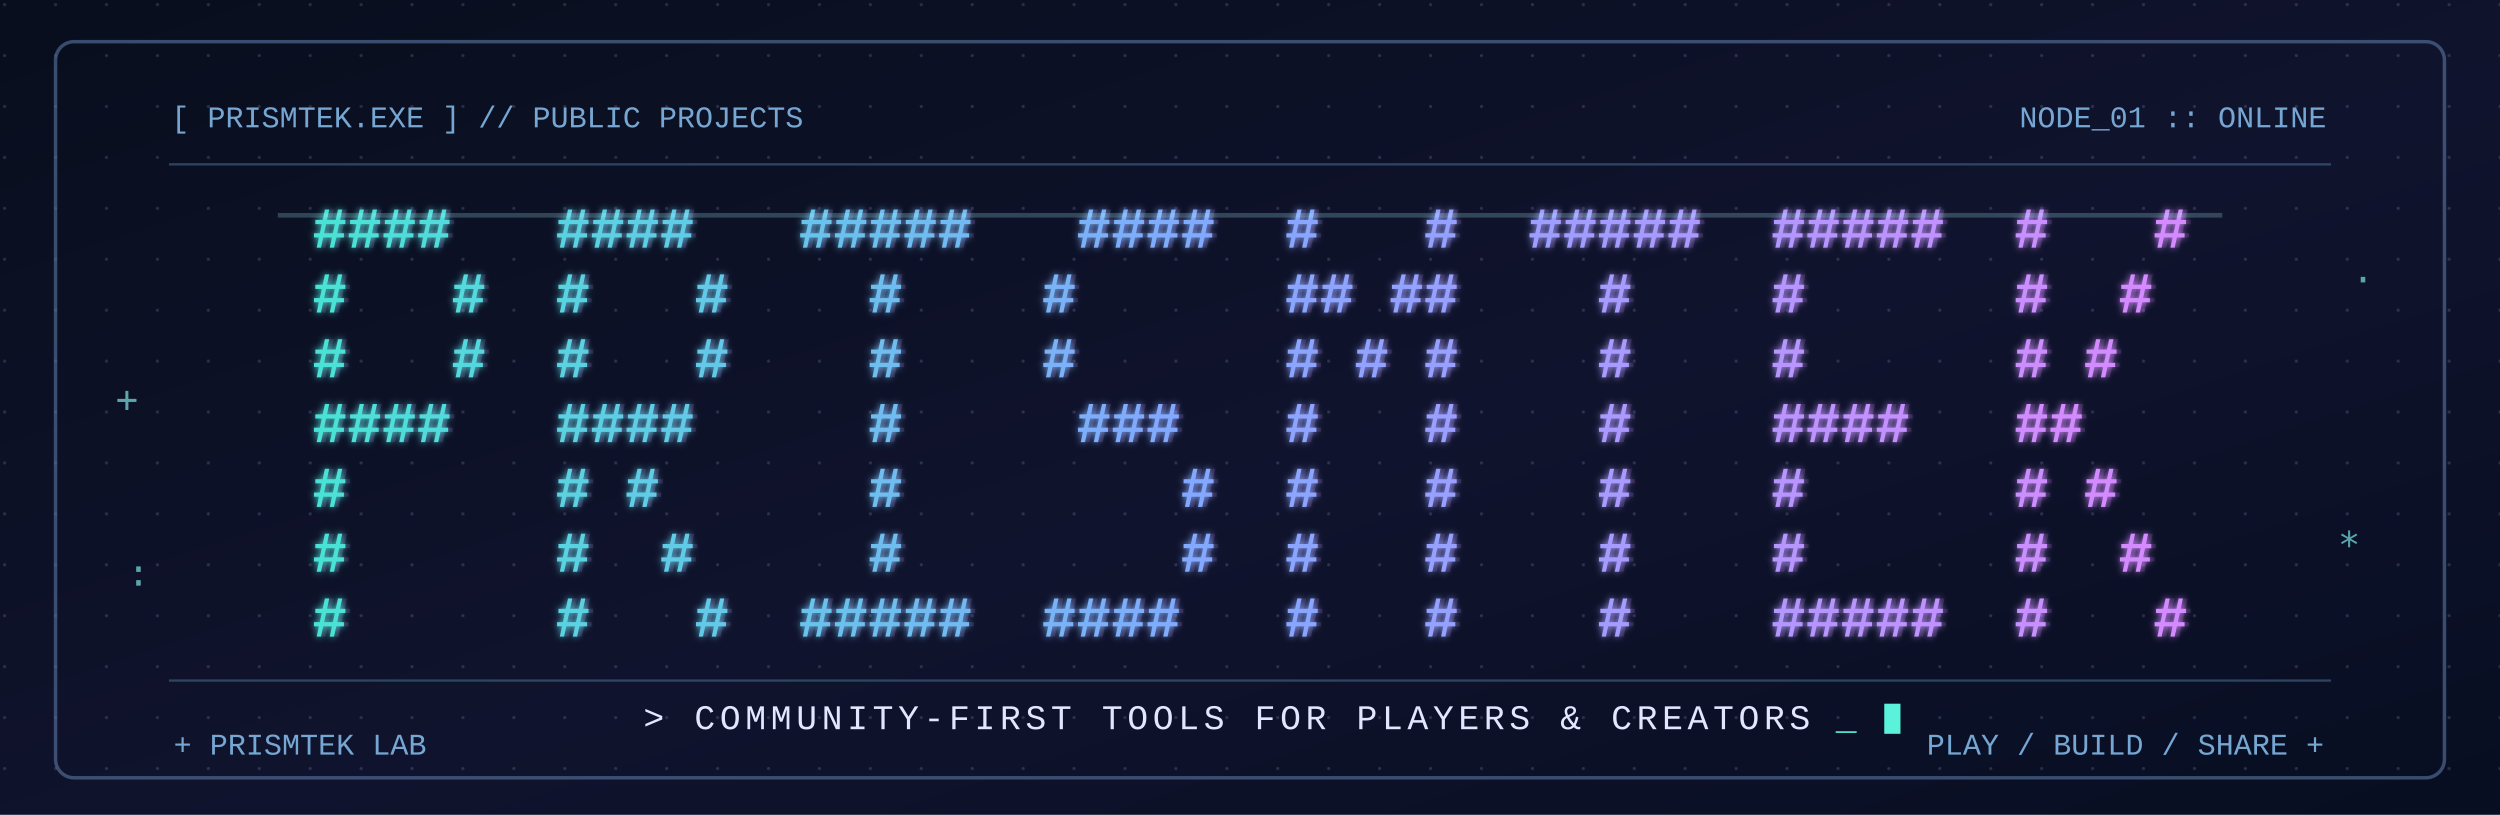
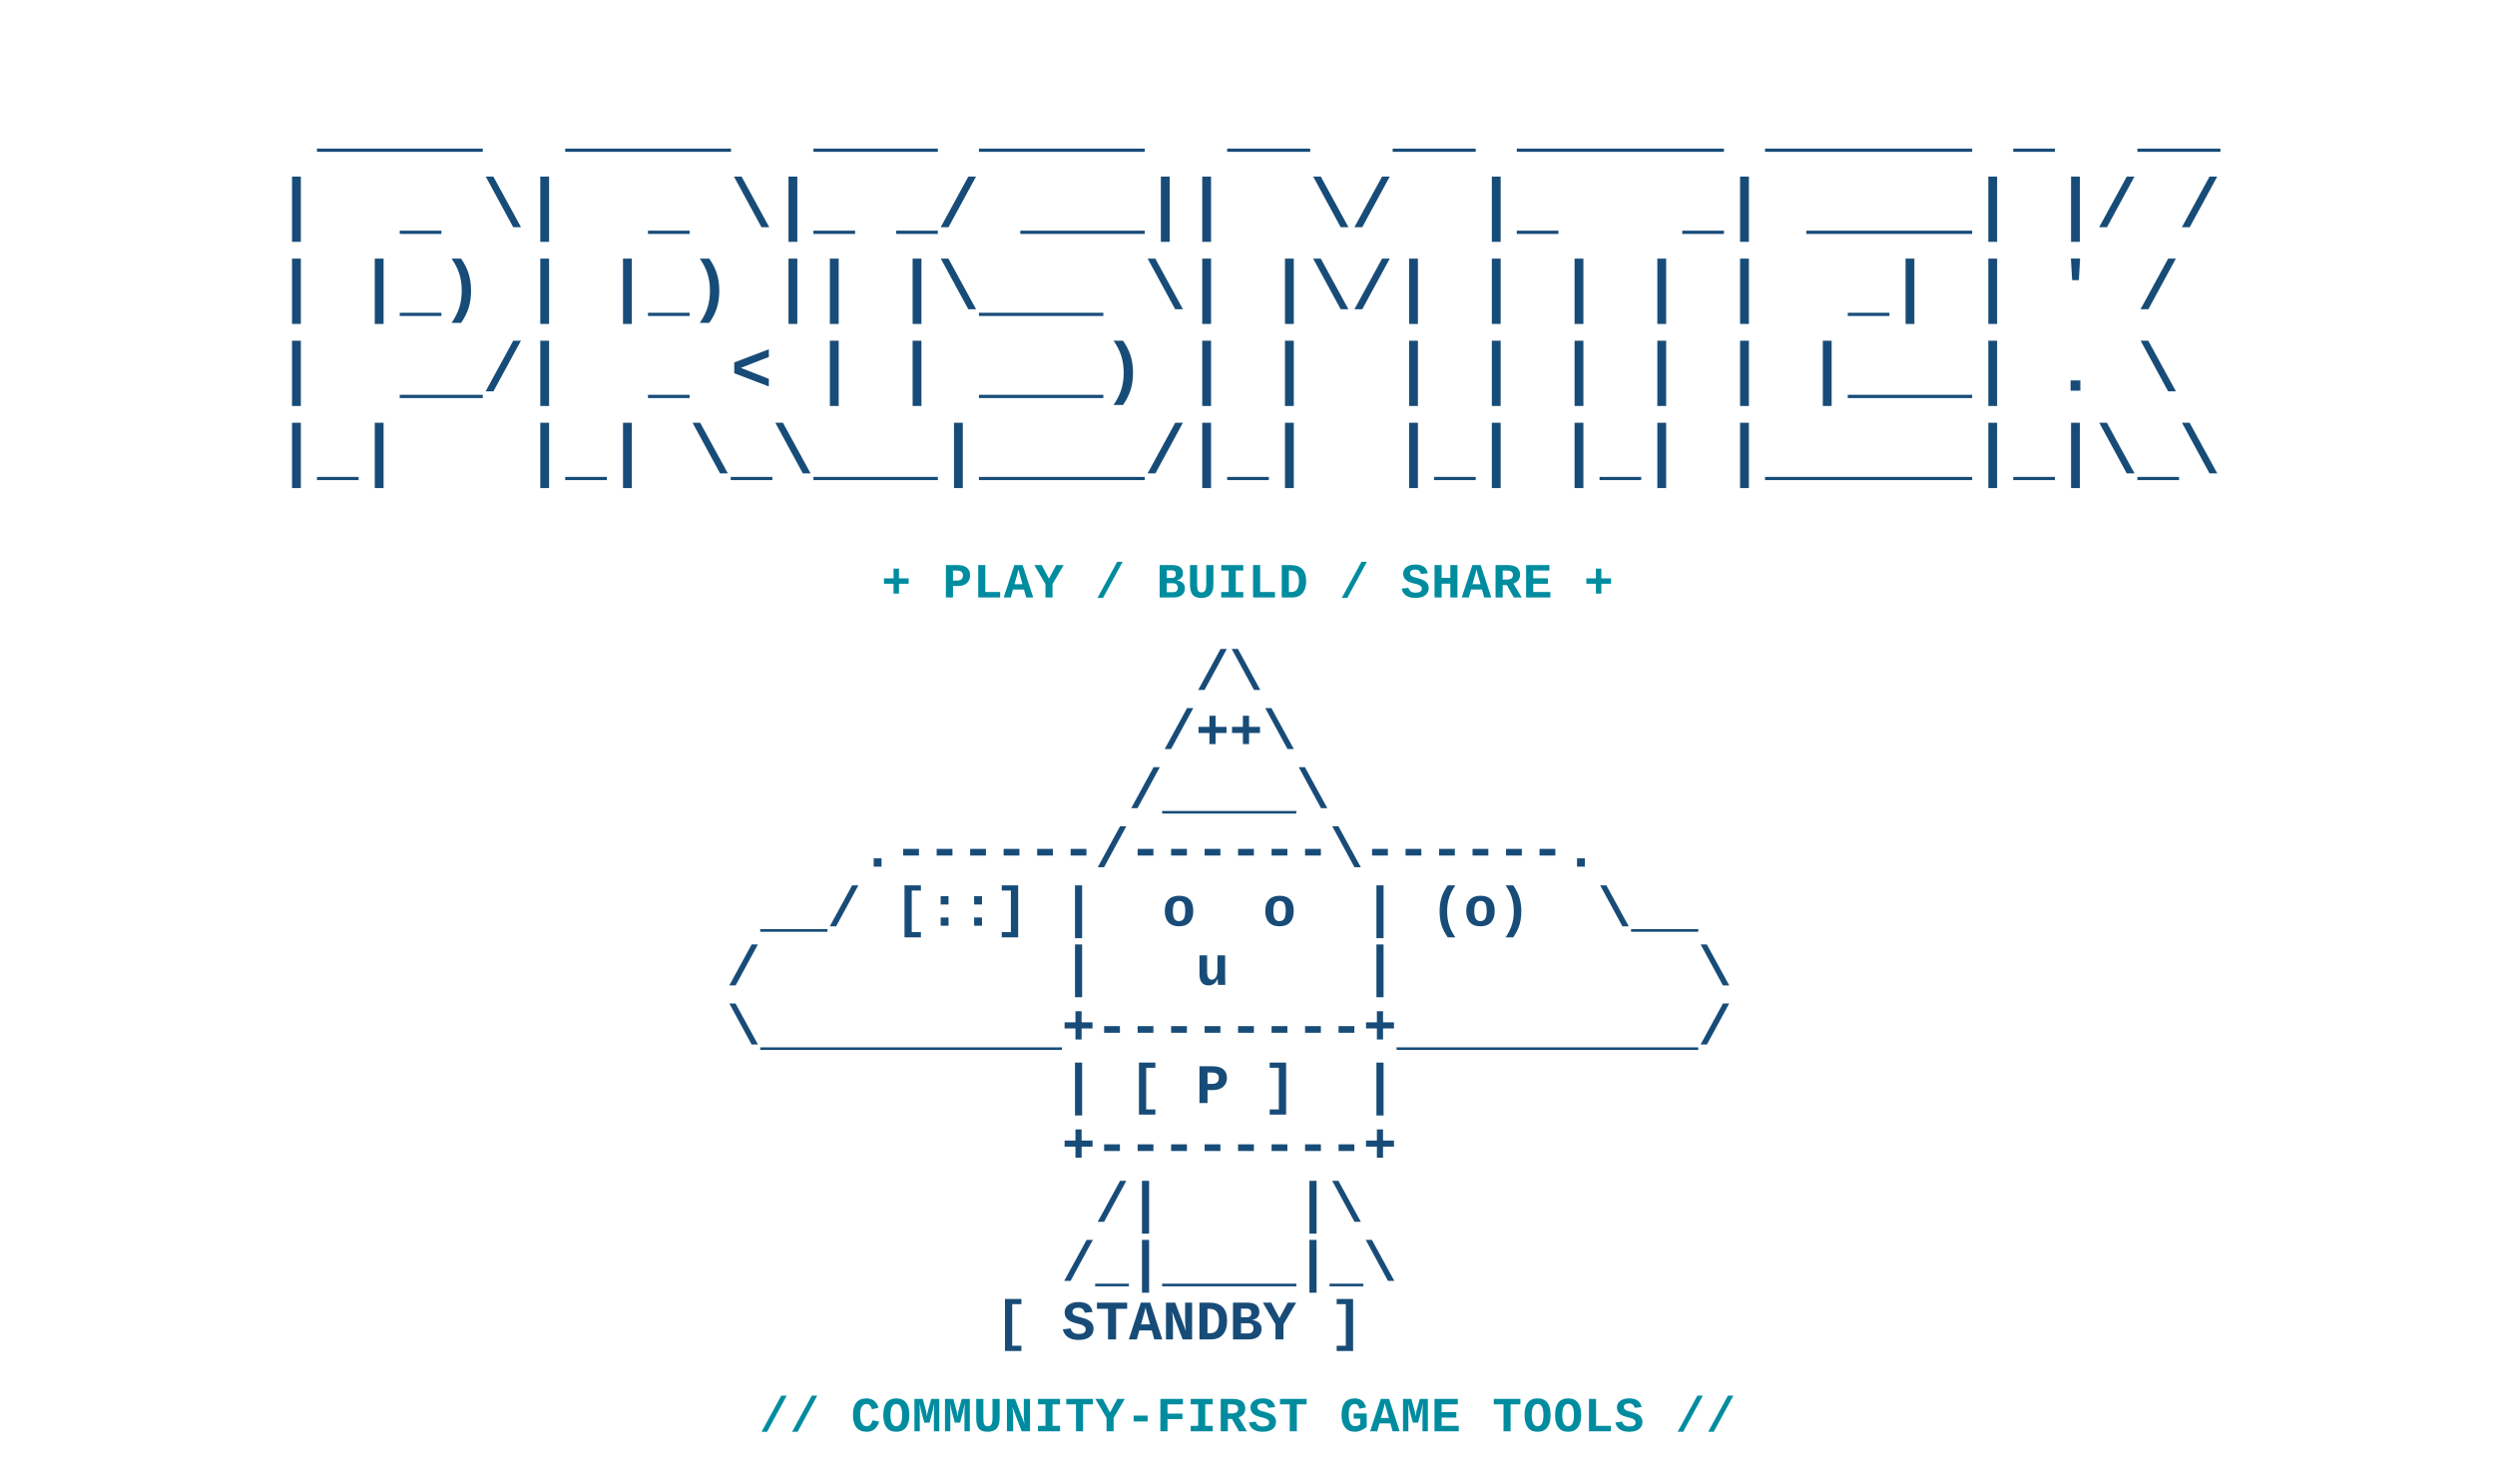
- <svg xmlns="http://www.w3.org/2000/svg" width="1080" height="352" viewBox="0 0 1080 352" role="img" aria-labelledby="title desc">
-   <defs>
-     <linearGradient id="background" x1="0" y1="0" x2="1" y2="1">
-       <stop offset="0%" stop-color="#080e1d" />
-       <stop offset="55%" stop-color="#10132d" />
-       <stop offset="100%" stop-color="#070e21" />
-     </linearGradient>
-     <linearGradient id="neon" x1="0%" y1="0%" x2="100%" y2="0%">
-       <stop offset="0%" stop-color="#4ae3d5" />
-       <stop offset="49%" stop-color="#83a8ff">
-         <animate attributeName="stop-color" values="#83a8ff;#c08cff;#83a8ff" dur="7s" repeatCount="indefinite" />
-       </stop>
-       <stop offset="100%" stop-color="#d58aff" />
-     </linearGradient>
-     <filter id="glow" x="-12%" y="-25%" width="124%" height="150%">
-       <feGaussianBlur in="SourceGraphic" stdDeviation="1.6" result="halo" />
-       <feMerge>
-         <feMergeNode in="halo" />
-         <feMergeNode in="SourceGraphic" />
-       </feMerge>
-     </filter>
-     <pattern id="dots" width="22" height="22" patternUnits="userSpaceOnUse">
-       <circle cx="2" cy="2" r="0.7" fill="#b3b4ff" opacity="0.18" />
-     </pattern>
-   </defs>
-   <rect width="1080" height="352" fill="url(#background)" />
-   <rect width="1080" height="352" fill="url(#dots)" />
-   <rect x="24" y="18" width="1032" height="318" rx="8" fill="none" stroke="#57739f" stroke-opacity="0.62" stroke-width="1.5" />
-   <path d="M73 71 H1007 M73 294 H1007" fill="none" stroke="#3b5a7d" stroke-width="1" opacity="0.7" />
-   <g fill="#76a7d3" font-family="Consolas, Menlo, 'Liberation Mono', monospace" font-size="13">
-     <text x="74" y="55">[ PRISMTEK.EXE ]  //  PUBLIC PROJECTS</text>
-     <text x="1005" y="55" text-anchor="end">NODE_01  ::  ONLINE</text>
-     <text x="75" y="326">+ PRISMTEK LAB</text>
-     <text x="1004" y="326" text-anchor="end">PLAY / BUILD / SHARE +</text>
+ <svg xmlns="http://www.w3.org/2000/svg" viewBox="0 0 760 452" role="img" aria-labelledby="title desc" style="background:transparent">
+   <style>
+   .wordmark,.ascii,.caption{font-family:ui-monospace,SFMono-Regular,Menlo,Consolas,"Liberation Mono",monospace;white-space:pre;font-weight:700}
+   .wordmark{font-size:21px;fill:#184c78}
+   .ascii{font-size:17px;fill:#184c78}
+   .caption{font-size:15px;fill:#008c9f;letter-spacing:.3px}
+   .bob{animation:bob 2.8s ease-in-out infinite}
+   .frame{opacity:0;animation-duration:7.2s;animation-iteration-count:infinite;animation-timing-function:steps(1,end)}
+   .idle{animation-name:idleFrame;opacity:1}
+   .play{animation-name:playFrame}
+   .build{animation-name:buildFrame}
+   .share{animation-name:shareFrame}
+   @keyframes bob{0%,100%{transform:translateY(0)}50%{transform:translateY(-3px)}}
+   @keyframes idleFrame{0%,24.99%{opacity:1}25%,100%{opacity:0}}
+   @keyframes playFrame{0%,24.99%{opacity:0}25%,49.99%{opacity:1}50%,100%{opacity:0}}
+   @keyframes buildFrame{0%,49.99%{opacity:0}50%,74.99%{opacity:1}75%,100%{opacity:0}}
+   @keyframes shareFrame{0%,74.99%{opacity:0}75%,99.99%{opacity:1}100%{opacity:0}}
+   @media (prefers-color-scheme:dark){.wordmark,.ascii{fill:#c8f8ee}.caption{fill:#86dfda}}
+   @media (prefers-reduced-motion:reduce){.bob,.frame{animation:none}.frame{opacity:0}.idle{opacity:1}}
+ </style>
+   <g class="wordmark">
+     <text x="84" y="44" xml:space="preserve">
+       <tspan x="84"> ____  ____  ___ ____  __  __ _____ _____ _  __</tspan>
+       <tspan x="84" dy="25">|  _ \|  _ \|_ _/ ___||  \/  |_   _| ____| |/ /</tspan>
+       <tspan x="84" dy="25">| |_) | |_) || |\___ \| |\/| | | | |  _| | ' / </tspan>
+       <tspan x="84" dy="25">|  __/|  _ &lt; | | ___) | |  | | | | | |___| . \ </tspan>
+       <tspan x="84" dy="25">|_|   |_| \_\___|____/|_|  |_| |_| |_____|_|\_\</tspan>
+     </text>
  </g>
-   <g font-family="Consolas, Menlo, 'Liberation Mono', monospace" font-size="25" font-weight="bold" letter-spacing="0" fill="#d98aff" opacity="0.16" transform="translate(2 0)">
-     <text x="540" y="107" text-anchor="middle" xml:space="preserve">####   ####   #####   ####  #   #  #####  #####  #   #</text>
-     <text x="540" y="135" text-anchor="middle" xml:space="preserve">#   #  #   #    #    #      ## ##    #    #      #  # </text>
-     <text x="540" y="163" text-anchor="middle" xml:space="preserve">#   #  #   #    #    #      # # #    #    #      # #  </text>
-     <text x="540" y="191" text-anchor="middle" xml:space="preserve">####   ####     #     ###   #   #    #    ####   ##   </text>
-     <text x="540" y="219" text-anchor="middle" xml:space="preserve">#      # #      #        #  #   #    #    #      # #  </text>
-     <text x="540" y="247" text-anchor="middle" xml:space="preserve">#      #  #     #        #  #   #    #    #      #  # </text>
-     <text x="540" y="275" text-anchor="middle" xml:space="preserve">#      #   #  #####  ####   #   #    #    #####  #   #</text>
-     <animate attributeName="opacity" values="0.11;0.11;0.45;0.11;0.11" keyTimes="0;0.62;0.64;0.67;1" dur="9s" repeatCount="indefinite" />
+   <text class="caption" x="380" y="182" text-anchor="middle">+ PLAY  /  BUILD  /  SHARE +</text>
+   <g class="bob">
+     <g class="ascii frame idle">
+       <text x="150" y="210" xml:space="preserve">
+         <tspan x="150">                     /\</tspan>
+         <tspan x="150" dy="18">                    /++\</tspan>
+         <tspan x="150" dy="18">                   /____\</tspan>
+         <tspan x="150" dy="18">           .------/------\------.</tspan>
+         <tspan x="150" dy="18">        __/ [::] |  o  o  | (o)  \__</tspan>
+         <tspan x="150" dy="18">       /         |   u    |         \</tspan>
+         <tspan x="150" dy="18">       \_________+--------+_________/</tspan>
+         <tspan x="150" dy="18">                 | [ P ]  |</tspan>
+         <tspan x="150" dy="18">                 +--------+</tspan>
+         <tspan x="150" dy="18">                  /|    |\</tspan>
+         <tspan x="150" dy="18">                 /_|____|_\</tspan>
+         <tspan x="150" dy="18">               [ STANDBY ]</tspan>
+       </text>
+     </g>
+     <g class="ascii frame play">
+       <text x="150" y="210" xml:space="preserve">
+         <tspan x="150">            *        /\         *</tspan>
+         <tspan x="150" dy="18">                    /^^\</tspan>
+         <tspan x="150" dy="18">                   /____\</tspan>
+         <tspan x="150" dy="18">           .------/------\------.</tspan>
+         <tspan x="150" dy="18">      \o/__/ [&gt;&gt;] |  ^  ^  | (*)  \__\o/</tspan>
+         <tspan x="150" dy="18">       /         |  \_/   |         \</tspan>
+         <tspan x="150" dy="18">       \_________+--------+_________/</tspan>
+         <tspan x="150" dy="18">                 | [ P ]  |</tspan>
+         <tspan x="150" dy="18">                 +--------+</tspan>
+         <tspan x="150" dy="18">                  /|    |\</tspan>
+         <tspan x="150" dy="18">                 /_|____|_\</tspan>
+         <tspan x="150" dy="18">               [ PLAY MODE ]</tspan>
+       </text>
+     </g>
+     <g class="ascii frame build">
+       <text x="150" y="210" xml:space="preserve">
+         <tspan x="150">              +      /\     +</tspan>
+         <tspan x="150" dy="18">                    /##\</tspan>
+         <tspan x="150" dy="18">                   /____\</tspan>
+         <tspan x="150" dy="18">           .------/------\------.</tspan>
+         <tspan x="150" dy="18">        __/ [++] |  -  -  | (.)  \__</tspan>
+         <tspan x="150" dy="18">       /         |   _    |         \</tspan>
+         <tspan x="150" dy="18">       \_________+--------+_________/</tspan>
+         <tspan x="150" dy="18">                 | [ P ]  |</tspan>
+         <tspan x="150" dy="18">                 +--------+</tspan>
+         <tspan x="150" dy="18">                  /|    |\</tspan>
+         <tspan x="150" dy="18">                 /_|____|_\</tspan>
+         <tspan x="150" dy="18">               [ BUILDING ]</tspan>
+       </text>
+     </g>
+     <g class="ascii frame share">
+       <text x="150" y="210" xml:space="preserve">
+         <tspan x="150">          .     *   /\   *     .</tspan>
+         <tspan x="150" dy="18">                    /&lt;&gt;\</tspan>
+         <tspan x="150" dy="18">                   /____\</tspan>
+         <tspan x="150" dy="18">           .------/------\------.</tspan>
+         <tspan x="150" dy="18">      \o/__/ [::] |  *  *  | (o)  \__\o/</tspan>
+         <tspan x="150" dy="18">       /         |   w    |         \</tspan>
+         <tspan x="150" dy="18">       \_________+--------+_________/</tspan>
+         <tspan x="150" dy="18">                 | [ P ]  |</tspan>
+         <tspan x="150" dy="18">                 +--------+</tspan>
+         <tspan x="150" dy="18">                  /|    |\</tspan>
+         <tspan x="150" dy="18">                 /_|____|_\</tspan>
+         <tspan x="150" dy="18">               [ SHARE IT ]</tspan>
+       </text>
+     </g>
  </g>
-   <g font-family="Consolas, Menlo, 'Liberation Mono', monospace" font-size="25" font-weight="bold" letter-spacing="0" fill="url(#neon)" filter="url(#glow)">
-     <text x="540" y="107" text-anchor="middle" xml:space="preserve">####   ####   #####   ####  #   #  #####  #####  #   #</text>
-     <text x="540" y="135" text-anchor="middle" xml:space="preserve">#   #  #   #    #    #      ## ##    #    #      #  # </text>
-     <text x="540" y="163" text-anchor="middle" xml:space="preserve">#   #  #   #    #    #      # # #    #    #      # #  </text>
-     <text x="540" y="191" text-anchor="middle" xml:space="preserve">####   ####     #     ###   #   #    #    ####   ##   </text>
-     <text x="540" y="219" text-anchor="middle" xml:space="preserve">#      # #      #        #  #   #    #    #      # #  </text>
-     <text x="540" y="247" text-anchor="middle" xml:space="preserve">#      #  #     #        #  #   #    #    #      #  # </text>
-     <text x="540" y="275" text-anchor="middle" xml:space="preserve">#      #   #  #####  ####   #   #    #    #####  #   #</text>
-     <animate attributeName="opacity" values="1;1;0.7;1;1" keyTimes="0;0.62;0.64;0.67;1" dur="9s" repeatCount="indefinite" />
-   </g>
-   <rect x="120" y="92" width="840" height="2" fill="#aaf6ff" opacity="0.23">
-     <animate attributeName="y" values="91;286;91" dur="6.4s" repeatCount="indefinite" />
-     <animate attributeName="opacity" values="0;0.32;0" dur="6.4s" repeatCount="indefinite" />
-   </rect>
-   <text x="540" y="315" text-anchor="middle" fill="#e1e7ff" font-family="Consolas, Menlo, 'Liberation Mono', monospace" font-size="15" letter-spacing="2">
-     &gt; COMMUNITY-FIRST TOOLS FOR PLAYERS &amp; CREATORS
-     <tspan fill="#5af2da">_</tspan>
-   </text>
-   <rect x="814" y="304" width="7" height="13" fill="#5af2da">
-     <animate attributeName="opacity" values="1;1;0;0;1" keyTimes="0;0.45;0.5;0.95;1" dur="1.2s" repeatCount="indefinite" />
-   </rect>
-   <g fill="#7be6e3" font-family="monospace" font-size="16" opacity="0.7">
-     <text x="50" y="178">+</text>
-     <text x="1010" y="241">*</text>
-     <text x="1016" y="122">.</text>
-     <text x="55" y="253">:</text>
-   </g>
+   <text class="caption" x="380" y="436" text-anchor="middle">// COMMUNITY-FIRST GAME TOOLS //</text>
</svg>
